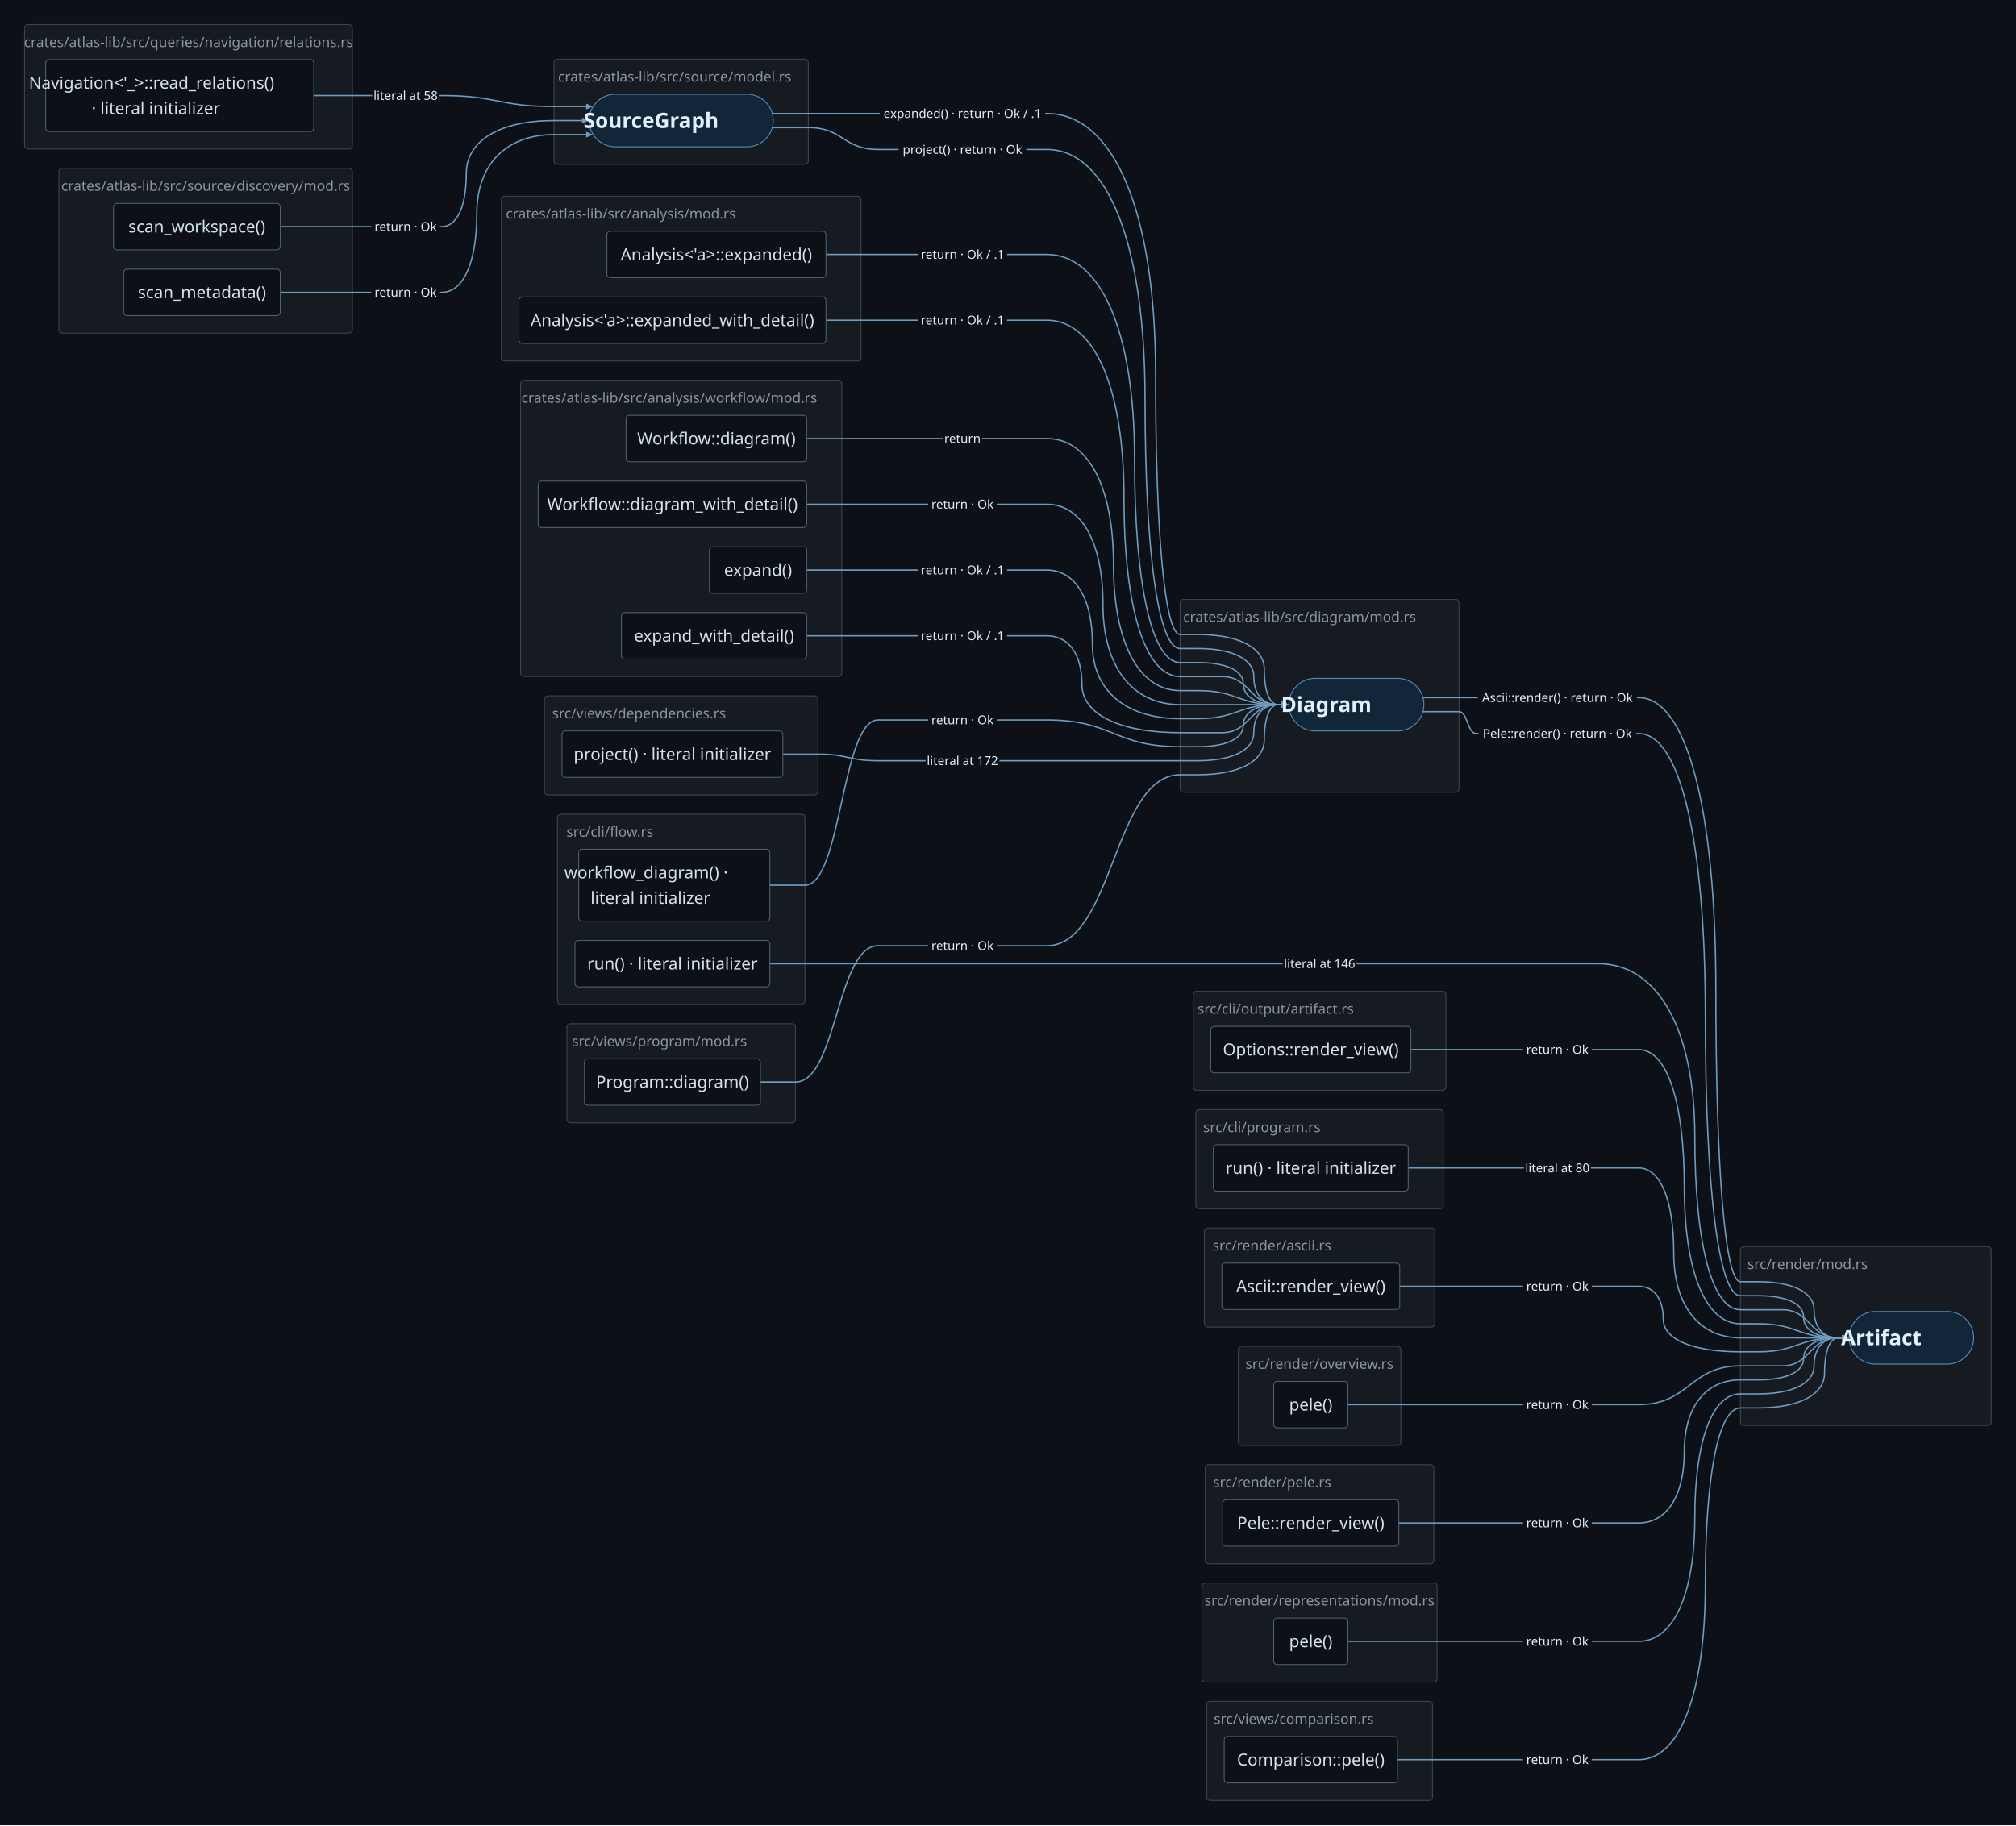
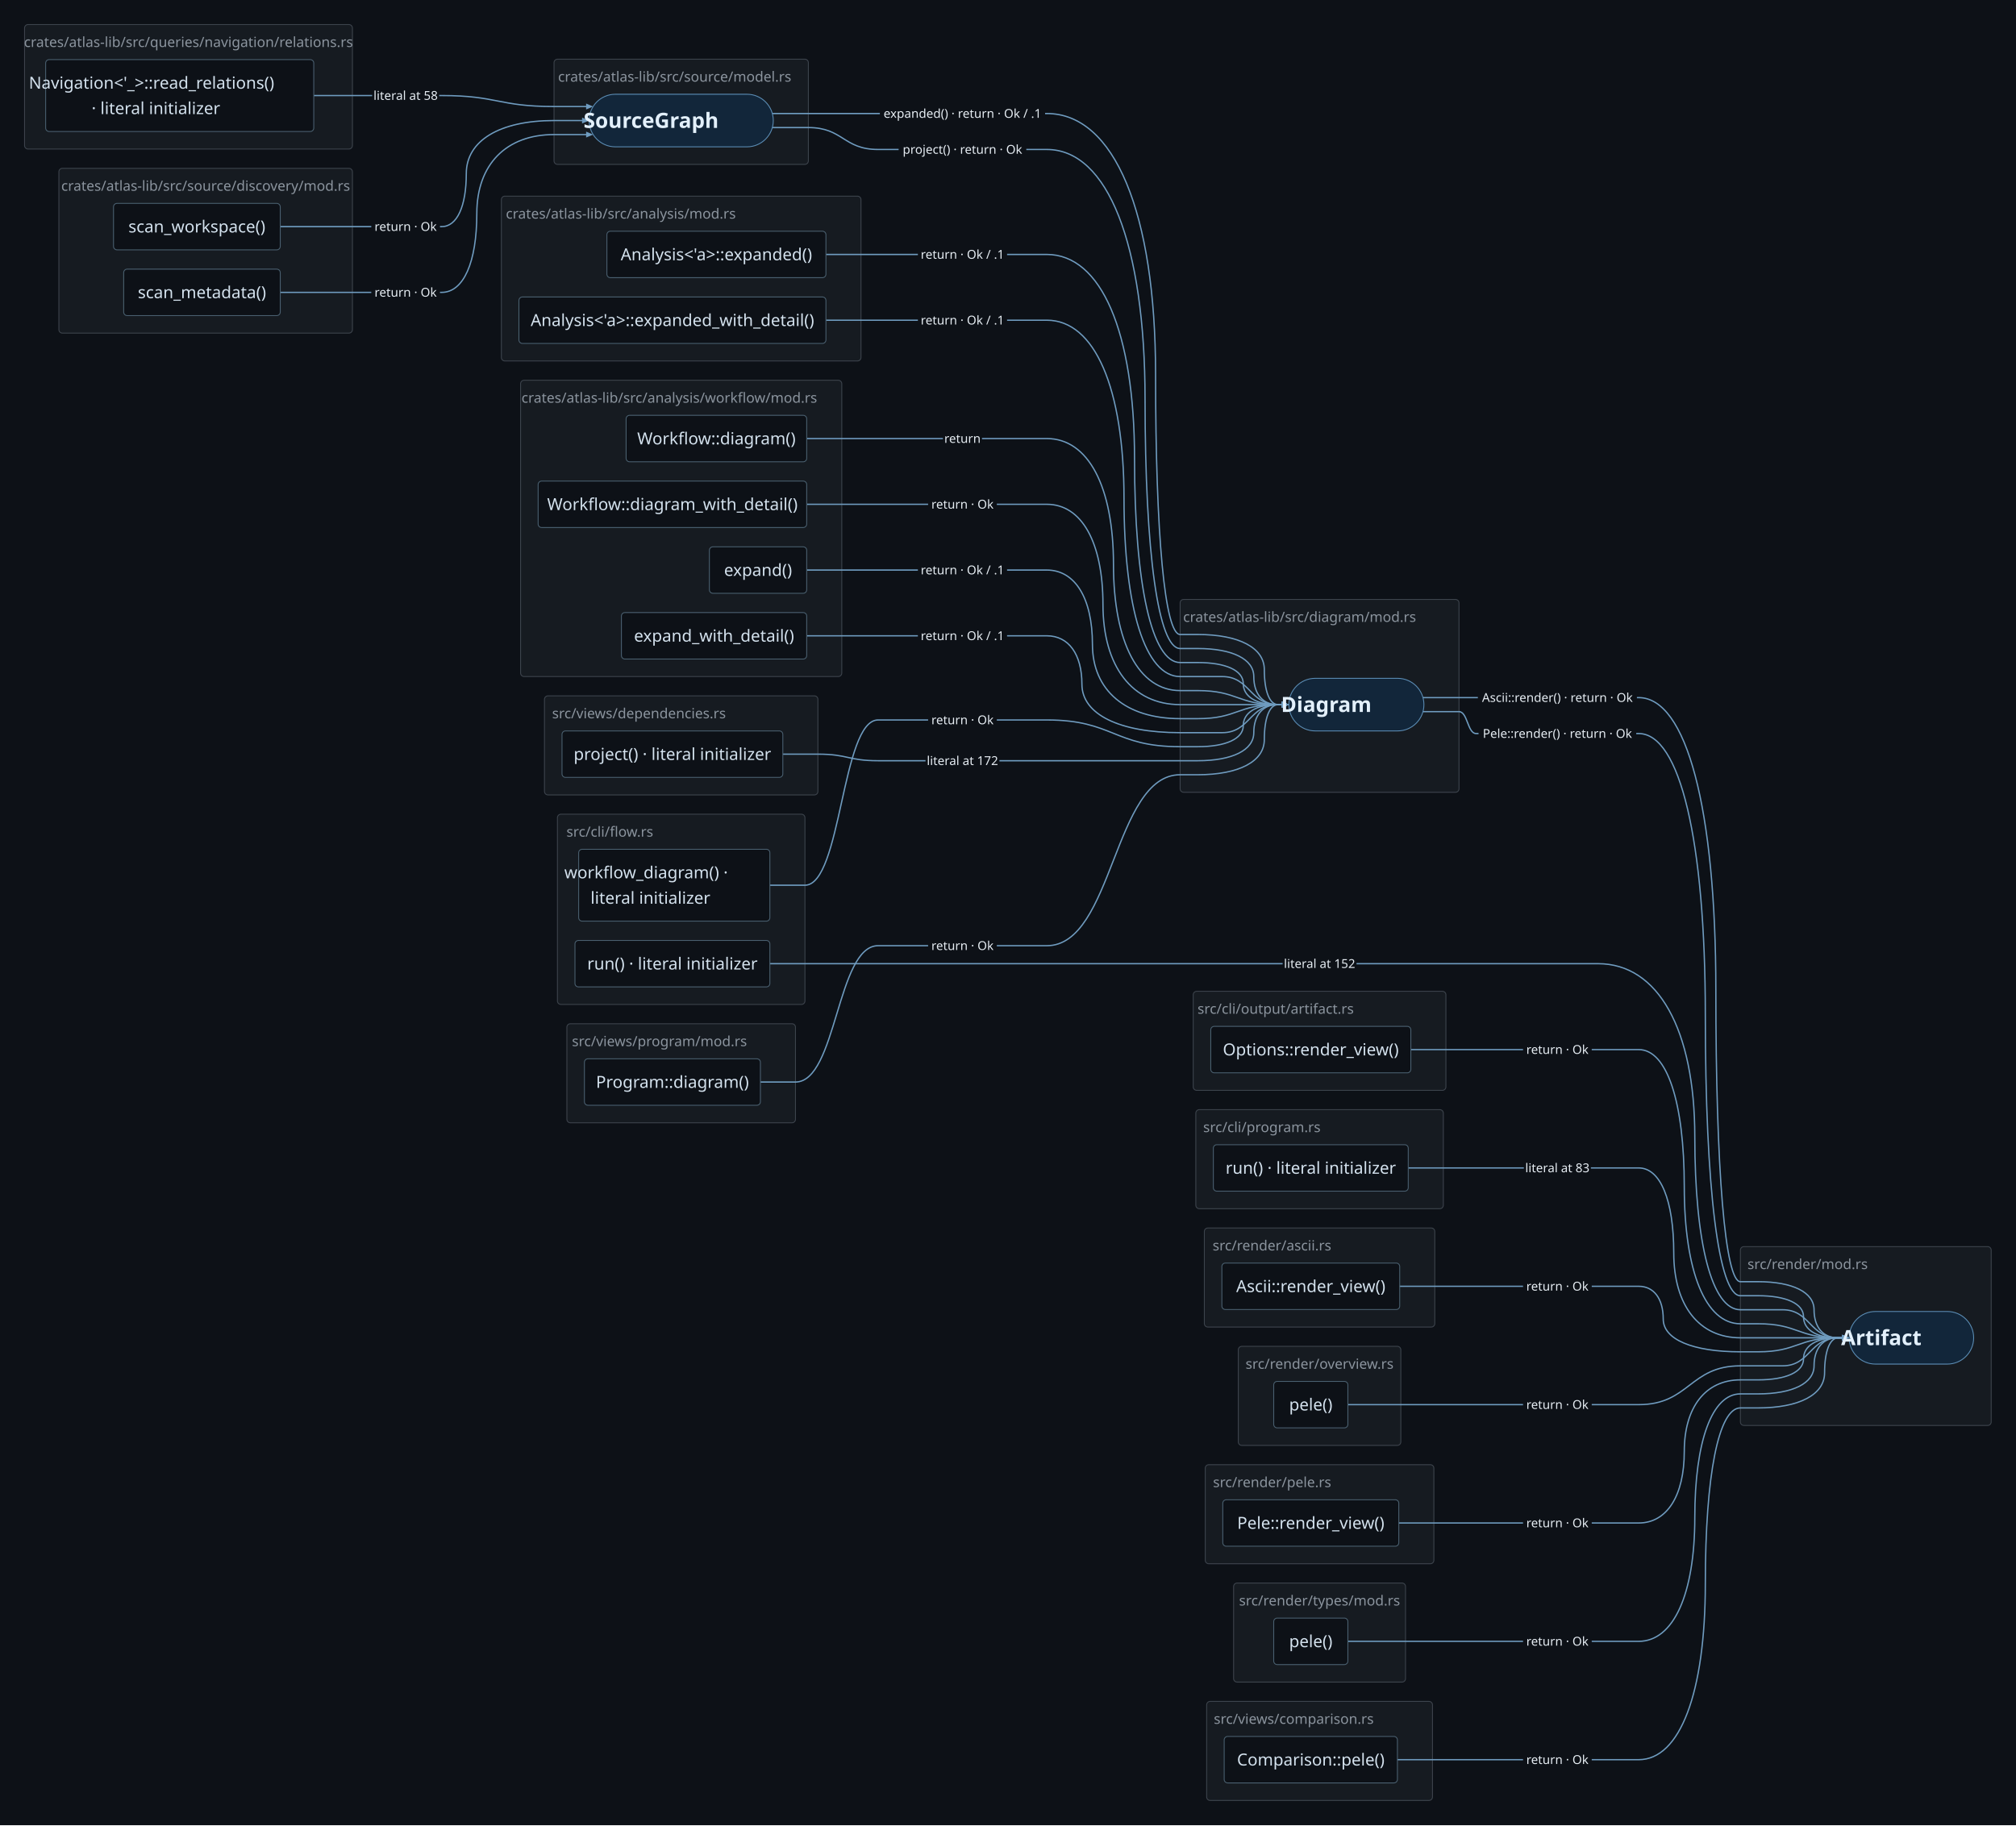
<svg xmlns="http://www.w3.org/2000/svg" viewBox="0 0 2299 2082" width="2299" height="2082" role="img">
  <rect width="100%" height="100%" fill="#0d1117" />
  <g transform="translate(20,20)">
    <svg class="pele pele-flowchart" viewBox="0 0 2259 2042" width="2259" height="2042" style="--_bg:#0d1117;--_fg:#e6edf3;--_m:#8b949e;--_l:#c9d1d9;--_s:#161b22;--_a:#21262d;--_b:#3d444d;--_c:#58a6ff;color:#e6edf3;--_r:4px;--_w:bold;--_fm:monospace;font:16px sans-serif;letter-spacing:normal;word-spacing:normal;text-transform:none;direction:ltr;font-family:sans-serif" fill="#e6edf3" role="graphics-document document" aria-roledescription="flowchart">
      <rect width="100%" height="100%" fill="#0d1117" />
      <g class="pele-clusters">
        <g class="pele-cluster" data-id="af16">
          <rect x="626.46" y="1147.75" width="260.69" height="113" fill="#21262d" fill-opacity="0.5" stroke="#3d444d" style="rx:4px" />
          <text class="pele-cluster-label" fill="#8b949e" x="732.03" y="1173.35" text-anchor="middle">src/views/program/mod.rs</text>
        </g>
        <g class="pele-cluster" data-id="af15">
          <rect x="600.9" y="773.75" width="311.82" height="113" fill="#21262d" fill-opacity="0.5" stroke="#3d444d" style="rx:4px" />
          <text class="pele-cluster-label" fill="#8b949e" x="708.7" y="799.35" text-anchor="middle">src/views/dependencies.rs</text>
        </g>
        <g class="pele-cluster" data-id="af14">
          <rect x="1356.04" y="1920.75" width="257.54" height="113" fill="#21262d" fill-opacity="0.5" stroke="#3d444d" style="rx:4px" />
          <text class="pele-cluster-label" fill="#8b949e" x="1455.38" y="1946.35" text-anchor="middle">src/views/comparison.rs</text>
        </g>
        <g class="pele-cluster" data-id="af13">
-           <rect x="1350.76" y="1785.75" width="268.08" height="113" fill="#21262d" fill-opacity="0.5" stroke="#3d444d" style="rx:4px" />
-           <text class="pele-cluster-label" fill="#8b949e" x="1484.8" y="1811.35" text-anchor="middle">src/render/representations/mod.rs</text>
+           <rect x="1386.78" y="1785.75" width="196.05" height="113" fill="#21262d" fill-opacity="0.5" stroke="#3d444d" style="rx:4px" />
+           <text class="pele-cluster-label" fill="#8b949e" x="1484.8" y="1811.35" text-anchor="middle">src/render/types/mod.rs</text>
        </g>
        <g class="pele-cluster" data-id="af12">
          <rect x="1354.45" y="1650.75" width="260.71" height="113" fill="#21262d" fill-opacity="0.5" stroke="#3d444d" style="rx:4px" />
          <text class="pele-cluster-label" fill="#8b949e" x="1430.69" y="1676.35" text-anchor="middle">src/render/pele.rs</text>
        </g>
        <g class="pele-cluster" data-id="af11">
          <rect x="1392.12" y="1515.75" width="185.36" height="113" fill="#21262d" fill-opacity="0.5" stroke="#3d444d" style="rx:4px" />
          <text class="pele-cluster-label" fill="#8b949e" x="1484.8" y="1541.35" text-anchor="middle">src/render/overview.rs</text>
        </g>
        <g class="pele-cluster" data-id="af10">
          <rect x="1964.71" y="1402" width="286" height="204" fill="#21262d" fill-opacity="0.5" stroke="#3d444d" style="rx:4px" />
          <text class="pele-cluster-label" fill="#8b949e" x="2041.39" y="1427.6" text-anchor="middle">src/render/mod.rs</text>
        </g>
        <g class="pele-cluster" data-id="af9">
          <rect x="1353.4" y="1380.75" width="262.8" height="113" fill="#21262d" fill-opacity="0.5" stroke="#3d444d" style="rx:4px" />
          <text class="pele-cluster-label" fill="#8b949e" x="1430.52" y="1406.35" text-anchor="middle">src/render/ascii.rs</text>
        </g>
        <g class="pele-cluster" data-id="af8">
          <rect x="1343.68" y="1245.75" width="282.26" height="113" fill="#21262d" fill-opacity="0.5" stroke="#3d444d" style="rx:4px" />
          <text class="pele-cluster-label" fill="#8b949e" x="1419.01" y="1271.35" text-anchor="middle">src/cli/program.rs</text>
        </g>
        <g class="pele-cluster" data-id="af7">
          <rect x="1340.72" y="1110.75" width="288.17" height="113" fill="#21262d" fill-opacity="0.5" stroke="#3d444d" style="rx:4px" />
          <text class="pele-cluster-label" fill="#8b949e" x="1434.75" y="1136.35" text-anchor="middle">src/cli/output/artifact.rs</text>
        </g>
        <g class="pele-cluster" data-id="af6">
          <rect x="615.68" y="908.75" width="282.26" height="217" fill="#21262d" fill-opacity="0.5" stroke="#3d444d" style="rx:4px" />
          <text class="pele-cluster-label" fill="#8b949e" x="675.45" y="934.35" text-anchor="middle">src/cli/flow.rs</text>
        </g>
        <g class="pele-cluster" data-id="af5">
          <rect x="611.79" y="47.5" width="290.04" height="120" fill="#21262d" fill-opacity="0.5" stroke="#3d444d" style="rx:4px" />
          <text class="pele-cluster-label" fill="#8b949e" x="749.37" y="73.1" text-anchor="middle">crates/atlas-lib/src/source/model.rs</text>
        </g>
        <g class="pele-cluster" data-id="af4">
          <rect x="47.15" y="172" width="334.74" height="188" fill="#21262d" fill-opacity="0.5" stroke="#3d444d" style="rx:4px" />
          <text class="pele-cluster-label" fill="#8b949e" x="214.52" y="197.6" text-anchor="middle">crates/atlas-lib/src/source/discovery/mod.rs</text>
        </g>
        <g class="pele-cluster" data-id="af3">
          <rect x="8" y="8" width="373.89" height="142" fill="#21262d" fill-opacity="0.5" stroke="#3d444d" style="rx:4px" />
          <text class="pele-cluster-label" fill="#8b949e" x="194.94" y="33.6" text-anchor="middle">crates/atlas-lib/src/queries/navigation/relations.rs</text>
        </g>
        <g class="pele-cluster" data-id="af2">
          <rect x="1325.79" y="663.75" width="318.02" height="220" fill="#21262d" fill-opacity="0.5" stroke="#3d444d" style="rx:4px" />
          <text class="pele-cluster-label" fill="#8b949e" x="1462.04" y="689.35" text-anchor="middle">crates/atlas-lib/src/diagram/mod.rs</text>
        </g>
        <g class="pele-cluster" data-id="af1">
          <rect x="573.67" y="413.75" width="366.28" height="338" fill="#21262d" fill-opacity="0.5" stroke="#3d444d" style="rx:4px" />
          <text class="pele-cluster-label" fill="#8b949e" x="743.25" y="439.35" text-anchor="middle">crates/atlas-lib/src/analysis/workflow/mod.rs</text>
        </g>
        <g class="pele-cluster" data-id="af0">
          <rect x="551.75" y="203.75" width="410.11" height="188" fill="#21262d" fill-opacity="0.5" stroke="#3d444d" style="rx:4px" />
          <text class="pele-cluster-label" fill="#8b949e" x="688" y="229.35" text-anchor="middle">crates/atlas-lib/src/analysis/mod.rs</text>
        </g>
      </g>
      <g class="pele-edges" fill="none" stroke="#c9d1d9" stroke-linecap="round">
        <g class="pele-edge" data-id="L_op0_a1_0" style="stroke:#6f9cc0;stroke-width:1.5px;">
          <path d="M921.86,270.25L1173.79,270.25C1235.79,270.25 1273.79,358.7 1273.79,503C1273.79,647.3 1293.55,735.75 1325.79,735.75L1345.79,735.75C1378.03,735.75 1397.79,744.87 1397.79,759.75C1397.79,774.63 1412.61,783.75 1436.79,783.75L1442.79,783.75" />
          <path class="pele-marker" d="M1449.79,783.75L1441.79,787.11L1441.79,780.39Z" fill="#6f9cc0" stroke="none" />
        </g>
        <g class="pele-edge" data-id="L_op1_a1_0" style="stroke:#6f9cc0;stroke-width:1.5px;">
          <path d="M921.86,345.25L1173.79,345.25C1228.35,345.25 1261.79,422.49 1261.79,548.5C1261.79,674.52 1286.11,751.75 1325.79,751.75L1373.79,751.75C1405.29,751.75 1405.29,783.75 1436.79,783.75L1442.79,783.75" />
          <path class="pele-marker" d="M1449.79,783.75L1441.79,787.11L1441.79,780.39Z" fill="#6f9cc0" stroke="none" />
        </g>
        <g class="pele-edge" data-id="L_op2_a1_0" style="stroke:#6f9cc0;stroke-width:1.5px;">
          <path d="M899.94,480.25L1173.79,480.25C1220.91,480.25 1249.79,534.88 1249.79,624C1249.79,713.13 1278.67,767.75 1325.79,767.75L1345.79,767.75C1391.29,767.75 1391.29,783.75 1436.79,783.75L1442.79,783.75" />
          <path class="pele-marker" d="M1449.79,783.75L1441.79,787.11L1441.79,780.39Z" fill="#6f9cc0" stroke="none" />
        </g>
        <g class="pele-edge" data-id="L_op3_a1_0" style="stroke:#6f9cc0;stroke-width:1.5px;">
          <path d="M899.94,555.25L1173.79,555.25C1213.47,555.25 1237.79,598.67 1237.79,669.5C1237.79,740.34 1271.23,783.75 1325.79,783.75L1442.79,783.75" />
          <path class="pele-marker" d="M1449.79,783.75L1441.79,787.11L1441.79,780.39Z" fill="#6f9cc0" stroke="none" />
        </g>
        <g class="pele-edge" data-id="L_a2_a1_0" style="stroke:#6f9cc0;stroke-width:1.5px;">
          <path d="M860.74,109.5L1173.79,109.5C1250.67,109.5 1297.79,222.41 1297.79,406.63C1297.79,590.84 1308.43,703.75 1325.79,703.75L1345.79,703.75C1392.91,703.75 1421.79,718.95 1421.79,743.75C1421.79,768.55 1427.78,783.75 1437.54,783.75L1442.79,783.75" />
          <path class="pele-marker" d="M1449.79,783.75L1441.79,787.11L1441.79,780.39Z" fill="#6f9cc0" stroke="none" />
        </g>
        <g class="pele-edge" data-id="L_op5_a1_0" style="stroke:#6f9cc0;stroke-width:1.5px;">
          <path d="M899.94,630.25L1173.79,630.25C1206.03,630.25 1225.79,662.46 1225.79,715C1225.79,767.55 1263.79,799.75 1325.79,799.75L1345.79,799.75C1391.29,799.75 1391.29,783.75 1436.79,783.75L1442.79,783.75" />
          <path class="pele-marker" d="M1449.79,783.75L1441.79,787.11L1441.79,780.39Z" fill="#6f9cc0" stroke="none" />
        </g>
        <g class="pele-edge" data-id="L_op6_a1_0" style="stroke:#6f9cc0;stroke-width:1.5px;">
          <path d="M899.94,705.25L1173.79,705.25C1198.59,705.25 1213.79,726.25 1213.79,760.5C1213.79,794.76 1256.35,815.75 1325.79,815.75L1373.79,815.75C1405.29,815.75 1405.29,783.75 1436.79,783.75L1442.79,783.75" />
          <path class="pele-marker" d="M1449.79,783.75L1441.79,787.11L1441.79,780.39Z" fill="#6f9cc0" stroke="none" />
        </g>
        <g class="pele-edge" data-id="L_a2_a1_2" style="stroke:#6f9cc0;stroke-width:1.5px;">
          <path d="M860.74,125.5L901.83,125.5C941.59,125.5 941.59,150.5 981.36,150.5L1173.79,150.5C1243.23,150.5 1285.79,258.66 1285.79,435.13C1285.79,611.59 1300.99,719.75 1325.79,719.75L1345.79,719.75C1385.47,719.75 1409.79,731.91 1409.79,751.75C1409.79,771.59 1420.05,783.75 1436.79,783.75L1442.79,783.75" />
          <path class="pele-marker" d="M1449.79,783.75L1441.79,787.11L1441.79,780.39Z" fill="#6f9cc0" stroke="none" />
        </g>
        <g class="pele-edge" data-id="L_op8_a2_0" style="stroke:#6f9cc0;stroke-width:1.5px;">
          <path d="M337.82,89L483.75,89C547.77,89 547.77,101.5 611.79,101.5L649.41,101.5" />
          <path class="pele-marker" d="M656.41,101.5L648.41,104.86L648.41,98.14Z" fill="#6f9cc0" stroke="none" />
        </g>
        <g class="pele-edge" data-id="L_op9_a2_0" style="stroke:#6f9cc0;stroke-width:1.5px;">
          <path d="M299.59,238.5L483.75,238.5C501.11,238.5 511.75,215.51 511.75,178C511.75,140.49 549.76,117.5 611.79,117.5L644.79,117.5" />
          <path class="pele-marker" d="M651.79,117.5L643.79,120.86L643.79,114.14Z" fill="#6f9cc0" stroke="none" />
        </g>
        <g class="pele-edge" data-id="L_op10_a2_0" style="stroke:#6f9cc0;stroke-width:1.5px;">
          <path d="M299.59,313.5L483.75,313.5C508.55,313.5 523.75,279.3 523.75,223.5C523.75,167.7 557.2,133.5 611.79,133.5L649.41,133.5" />
          <path class="pele-marker" d="M656.41,133.5L648.41,136.86L648.41,130.14Z" fill="#6f9cc0" stroke="none" />
        </g>
        <g class="pele-edge" data-id="L_op11_a1_0" style="stroke:#6f9cc0;stroke-width:1.5px;">
          <path d="M857.93,989.75L897.93,989.75C939.65,989.75 939.65,801.25 981.36,801.25L1173.79,801.25C1249.79,801.25 1249.79,831.75 1325.79,831.75L1345.79,831.75C1378.03,831.75 1397.79,822.63 1397.79,807.75C1397.79,792.87 1412.61,783.75 1436.79,783.75L1442.79,783.75" />
          <path class="pele-marker" d="M1449.79,783.75L1441.79,787.11L1441.79,780.39Z" fill="#6f9cc0" stroke="none" />
        </g>
        <g class="pele-edge" data-id="L_op12_a0_0" style="stroke:#6f9cc0;stroke-width:1.5px;">
          <path d="M857.93,1079.25L1802.36,1079.25C1870.77,1079.25 1912.71,1154.25 1912.71,1276.63C1912.71,1399 1932.47,1474 1964.71,1474L2012.71,1474C2044.21,1474 2044.21,1506 2075.71,1506L2081.71,1506" />
          <path class="pele-marker" d="M2088.71,1506L2080.71,1509.36L2080.71,1502.64Z" fill="#6f9cc0" stroke="none" />
        </g>
        <g class="pele-edge" data-id="L_op13_a0_0" style="stroke:#6f9cc0;stroke-width:1.5px;">
          <path d="M1588.89,1177.25L1848.71,1177.25C1880.95,1177.25 1900.71,1236.67 1900.71,1333.63C1900.71,1430.58 1925.03,1490 1964.71,1490L1984.71,1490C2030.21,1490 2030.21,1506 2075.71,1506L2081.71,1506" />
          <path class="pele-marker" d="M2088.71,1506L2080.71,1509.36L2080.71,1502.64Z" fill="#6f9cc0" stroke="none" />
        </g>
        <g class="pele-edge" data-id="L_op14_a0_0" style="stroke:#6f9cc0;stroke-width:1.5px;">
          <path d="M1585.93,1312.25L1848.71,1312.25C1873.51,1312.25 1888.71,1349.06 1888.71,1409.13C1888.71,1469.19 1917.59,1506 1964.71,1506L2081.71,1506" />
          <path class="pele-marker" d="M2088.71,1506L2080.71,1509.36L2080.71,1502.64Z" fill="#6f9cc0" stroke="none" />
        </g>
        <g class="pele-edge" data-id="L_a1_a0_0" style="stroke:#6f9cc0;stroke-width:1.5px;">
          <path d="M1602.73,775.75L1848.71,775.75C1903.27,775.75 1936.71,902.34 1936.71,1108.88C1936.71,1315.41 1947.35,1442 1964.71,1442L1984.71,1442C2024.39,1442 2048.71,1454.16 2048.71,1474C2048.71,1493.84 2058.97,1506 2075.71,1506L2081.71,1506" />
          <path class="pele-marker" d="M2088.71,1506L2080.71,1509.36L2080.71,1502.64Z" fill="#6f9cc0" stroke="none" />
        </g>
        <g class="pele-edge" data-id="L_op16_a0_0" style="stroke:#6f9cc0;stroke-width:1.5px;">
          <path d="M1576.2,1447.25L1848.71,1447.25C1866.07,1447.25 1876.71,1461.45 1876.71,1484.63C1876.71,1507.8 1910.15,1522 1964.71,1522L1984.71,1522C2030.21,1522 2030.21,1506 2075.71,1506L2081.71,1506" />
          <path class="pele-marker" d="M2088.71,1506L2080.71,1509.36L2080.71,1502.64Z" fill="#6f9cc0" stroke="none" />
        </g>
        <g class="pele-edge" data-id="L_op17_a0_0" style="stroke:#6f9cc0;stroke-width:1.5px;">
          <path d="M1517.09,1582.25L1848.71,1582.25C1906.71,1582.25 1906.71,1538 1964.71,1538L2012.71,1538C2044.21,1538 2044.21,1506 2075.71,1506L2081.71,1506" />
          <path class="pele-marker" d="M2088.71,1506L2080.71,1509.36L2080.71,1502.64Z" fill="#6f9cc0" stroke="none" />
        </g>
        <g class="pele-edge" data-id="L_a1_a0_2" style="stroke:#6f9cc0;stroke-width:1.5px;">
          <path d="M1602.73,791.75L1643.82,791.75C1653.57,791.75 1653.57,816.75 1663.32,816.75L1848.71,816.75C1895.83,816.75 1924.71,938.59 1924.71,1137.38C1924.71,1336.16 1939.91,1458 1964.71,1458L1984.71,1458C2016.95,1458 2036.71,1467.12 2036.71,1482C2036.71,1496.88 2051.53,1506 2075.71,1506L2081.71,1506" />
          <path class="pele-marker" d="M2088.71,1506L2080.71,1509.36L2080.71,1502.64Z" fill="#6f9cc0" stroke="none" />
        </g>
        <g class="pele-edge" data-id="L_op19_a0_0" style="stroke:#6f9cc0;stroke-width:1.5px;">
          <path d="M1575.16,1717.25L1848.71,1717.25C1880.95,1717.25 1900.71,1686.23 1900.71,1635.63C1900.71,1585.02 1925.03,1554 1964.71,1554L1984.71,1554C2016.95,1554 2036.71,1544.88 2036.71,1530C2036.71,1515.12 2051.53,1506 2075.71,1506L2081.71,1506" />
          <path class="pele-marker" d="M2088.71,1506L2080.71,1509.36L2080.71,1502.64Z" fill="#6f9cc0" stroke="none" />
        </g>
        <g class="pele-edge" data-id="L_op20_a0_0" style="stroke:#6f9cc0;stroke-width:1.5px;">
          <path d="M1517.09,1852.25L1848.71,1852.25C1888.39,1852.25 1912.71,1798.62 1912.71,1711.13C1912.71,1623.63 1932.47,1570 1964.71,1570L1984.71,1570C2024.39,1570 2048.71,1557.84 2048.71,1538C2048.71,1518.16 2058.97,1506 2075.71,1506L2081.71,1506" />
          <path class="pele-marker" d="M2088.71,1506L2080.71,1509.36L2080.71,1502.64Z" fill="#6f9cc0" stroke="none" />
        </g>
        <g class="pele-edge" data-id="L_op21_a0_0" style="stroke:#6f9cc0;stroke-width:1.5px;">
          <path d="M1573.57,1987.25L1848.71,1987.25C1895.83,1987.25 1924.71,1911.01 1924.71,1786.63C1924.71,1662.24 1939.91,1586 1964.71,1586L1984.71,1586C2031.83,1586 2060.71,1570.8 2060.71,1546C2060.71,1521.2 2066.69,1506 2076.46,1506L2081.71,1506" />
          <path class="pele-marker" d="M2088.71,1506L2080.71,1509.36L2080.71,1502.64Z" fill="#6f9cc0" stroke="none" />
        </g>
        <g class="pele-edge" data-id="L_op22_a1_0" style="stroke:#6f9cc0;stroke-width:1.5px;">
          <path d="M872.72,840.25L912.72,840.25C947.04,840.25 947.04,847.75 981.36,847.75L1345.79,847.75C1385.47,847.75 1409.79,835.59 1409.79,815.75C1409.79,795.91 1420.05,783.75 1436.79,783.75L1442.79,783.75" />
          <path class="pele-marker" d="M1449.79,783.75L1441.79,787.11L1441.79,780.39Z" fill="#6f9cc0" stroke="none" />
        </g>
        <g class="pele-edge" data-id="L_op23_a1_0" style="stroke:#6f9cc0;stroke-width:1.5px;">
          <path d="M847.15,1214.25L887.15,1214.25C934.26,1214.25 934.26,1058.75 981.36,1058.75L1173.79,1058.75C1249.79,1058.75 1249.79,863.75 1325.79,863.75L1345.79,863.75C1392.91,863.75 1421.79,848.55 1421.79,823.75C1421.79,798.95 1427.78,783.75 1437.54,783.75L1442.79,783.75" />
          <path class="pele-marker" d="M1449.79,783.75L1441.79,787.11L1441.79,780.39Z" fill="#6f9cc0" stroke="none" />
        </g>
      </g>
      <g class="pele-edge-labels" font-size="14">
        <g class="pele-edge-label" data-id="L_op0_a1_0">
          <rect x="1026.72" y="259.75" width="101.72" height="21" rx="3" fill="#0d1117" />
          <text x="1077.58" y="275.15" text-anchor="middle">return · Ok / .1</text>
        </g>
        <g class="pele-edge-label" data-id="L_op1_a1_0">
          <rect x="1026.72" y="334.75" width="101.72" height="21" rx="3" fill="#0d1117" />
          <text x="1077.58" y="350.15" text-anchor="middle">return · Ok / .1</text>
        </g>
        <g class="pele-edge-label" data-id="L_op2_a1_0">
          <rect x="1055.29" y="469.75" width="44.57" height="21" rx="3" fill="#0d1117" />
          <text x="1077.58" y="485.15" text-anchor="middle">return</text>
        </g>
        <g class="pele-edge-label" data-id="L_op3_a1_0">
          <rect x="1038.39" y="544.75" width="78.36" height="21" rx="3" fill="#0d1117" />
          <text x="1077.58" y="560.15" text-anchor="middle">return · Ok</text>
        </g>
        <g class="pele-edge-label" data-id="L_a2_a1_0">
          <rect x="983.36" y="99" width="188.43" height="21" rx="3" fill="#0d1117" />
          <text x="1077.58" y="114.4" text-anchor="middle">expanded() · return · Ok / .1</text>
        </g>
        <g class="pele-edge-label" data-id="L_op5_a1_0">
          <rect x="1026.72" y="619.75" width="101.72" height="21" rx="3" fill="#0d1117" />
          <text x="1077.58" y="635.15" text-anchor="middle">return · Ok / .1</text>
        </g>
        <g class="pele-edge-label" data-id="L_op6_a1_0">
          <rect x="1026.72" y="694.75" width="101.72" height="21" rx="3" fill="#0d1117" />
          <text x="1077.58" y="710.15" text-anchor="middle">return · Ok / .1</text>
        </g>
        <g class="pele-edge-label" data-id="L_a2_a1_2">
          <rect x="1004.77" y="140" width="145.61" height="21" rx="3" fill="#0d1117" />
          <text x="1077.58" y="155.4" text-anchor="middle">project() · return · Ok</text>
        </g>
        <g class="pele-edge-label" data-id="L_op8_a2_0">
          <rect x="404.33" y="78.5" width="76.47" height="21" rx="3" fill="#0d1117" />
          <text x="442.57" y="93.9" text-anchor="middle">literal at 58</text>
        </g>
        <g class="pele-edge-label" data-id="L_op9_a2_0">
          <rect x="403.39" y="228" width="78.36" height="21" rx="3" fill="#0d1117" />
          <text x="442.57" y="243.4" text-anchor="middle">return · Ok</text>
        </g>
        <g class="pele-edge-label" data-id="L_op10_a2_0">
          <rect x="403.39" y="303" width="78.36" height="21" rx="3" fill="#0d1117" />
          <text x="442.57" y="318.4" text-anchor="middle">return · Ok</text>
        </g>
        <g class="pele-edge-label" data-id="L_op11_a1_0">
          <rect x="1038.39" y="790.75" width="78.36" height="21" rx="3" fill="#0d1117" />
          <text x="1077.58" y="806.15" text-anchor="middle">return · Ok</text>
        </g>
        <g class="pele-edge-label" data-id="L_op12_a0_0">
          <rect x="1442.68" y="1068.75" width="84.26" height="21" rx="3" fill="#0d1117" />
-           <text x="1484.8" y="1084.15" text-anchor="middle">literal at 146</text>
+           <text x="1484.8" y="1084.15" text-anchor="middle">literal at 152</text>
        </g>
        <g class="pele-edge-label" data-id="L_op13_a0_0">
          <rect x="1716.83" y="1166.75" width="78.36" height="21" rx="3" fill="#0d1117" />
          <text x="1756.01" y="1182.15" text-anchor="middle">return · Ok</text>
        </g>
        <g class="pele-edge-label" data-id="L_op14_a0_0">
          <rect x="1717.77" y="1301.75" width="76.47" height="21" rx="3" fill="#0d1117" />
-           <text x="1756.01" y="1317.15" text-anchor="middle">literal at 80</text>
+           <text x="1756.01" y="1317.15" text-anchor="middle">literal at 83</text>
        </g>
        <g class="pele-edge-label" data-id="L_a1_a0_0">
          <rect x="1665.32" y="765.25" width="181.39" height="21" rx="3" fill="#0d1117" />
          <text x="1756.01" y="780.65" text-anchor="middle">Ascii::render() · return · Ok</text>
        </g>
        <g class="pele-edge-label" data-id="L_op16_a0_0">
          <rect x="1716.83" y="1436.75" width="78.36" height="21" rx="3" fill="#0d1117" />
          <text x="1756.01" y="1452.15" text-anchor="middle">return · Ok</text>
        </g>
        <g class="pele-edge-label" data-id="L_op17_a0_0">
          <rect x="1716.83" y="1571.75" width="78.36" height="21" rx="3" fill="#0d1117" />
          <text x="1756.01" y="1587.15" text-anchor="middle">return · Ok</text>
        </g>
        <g class="pele-edge-label" data-id="L_a1_a0_2">
          <rect x="1666.09" y="806.25" width="179.85" height="21" rx="3" fill="#0d1117" />
          <text x="1756.01" y="821.65" text-anchor="middle">Pele::render() · return · Ok</text>
        </g>
        <g class="pele-edge-label" data-id="L_op19_a0_0">
          <rect x="1716.83" y="1706.75" width="78.36" height="21" rx="3" fill="#0d1117" />
          <text x="1756.01" y="1722.15" text-anchor="middle">return · Ok</text>
        </g>
        <g class="pele-edge-label" data-id="L_op20_a0_0">
          <rect x="1716.83" y="1841.75" width="78.36" height="21" rx="3" fill="#0d1117" />
          <text x="1756.01" y="1857.15" text-anchor="middle">return · Ok</text>
        </g>
        <g class="pele-edge-label" data-id="L_op21_a0_0">
          <rect x="1716.83" y="1976.75" width="78.36" height="21" rx="3" fill="#0d1117" />
          <text x="1756.01" y="1992.15" text-anchor="middle">return · Ok</text>
        </g>
        <g class="pele-edge-label" data-id="L_op22_a1_0">
          <rect x="1035.45" y="837.25" width="84.26" height="21" rx="3" fill="#0d1117" />
          <text x="1077.58" y="852.65" text-anchor="middle">literal at 172</text>
        </g>
        <g class="pele-edge-label" data-id="L_op23_a1_0">
          <rect x="1038.39" y="1048.25" width="78.36" height="21" rx="3" fill="#0d1117" />
          <text x="1077.58" y="1063.65" text-anchor="middle">return · Ok</text>
        </g>
      </g>
      <g class="pele-nodes">
        <g class="pele-node pele-shape-rect operation" data-id="op0" transform="translate(796.97,270.25)">
          <rect x="-124.89" y="-26.5" width="249.79" height="53" fill="#161b22" stroke="#3d444d" style="rx:4px;fill:#0d1117;stroke:#4a6070;" />
          <text class="pele-label" style="fill:#d4e2ee;font-size:19px;" x="0" y="6.65" text-anchor="middle">Analysis&lt;'a&gt;::expanded()</text>
        </g>
        <g class="pele-node pele-shape-rect operation" data-id="op1" transform="translate(746.81,345.25)">
          <rect x="-175.05" y="-26.5" width="350.11" height="53" fill="#161b22" stroke="#3d444d" style="rx:4px;fill:#0d1117;stroke:#4a6070;" />
          <text class="pele-label" style="fill:#d4e2ee;font-size:19px;" x="0" y="6.65" text-anchor="middle">Analysis&lt;'a&gt;::expanded_with_detail()</text>
        </g>
        <g class="pele-node pele-shape-rect operation" data-id="op2" transform="translate(796.97,480.25)">
          <rect x="-102.98" y="-26.5" width="205.96" height="53" fill="#161b22" stroke="#3d444d" style="rx:4px;fill:#0d1117;stroke:#4a6070;" />
          <text class="pele-label" style="fill:#d4e2ee;font-size:19px;" x="0" y="6.65" text-anchor="middle">Workflow::diagram()</text>
        </g>
        <g class="pele-node pele-shape-rect operation" data-id="op3" transform="translate(746.81,555.25)">
          <rect x="-153.14" y="-26.5" width="306.27" height="53" fill="#161b22" stroke="#3d444d" style="rx:4px;fill:#0d1117;stroke:#4a6070;" />
          <text class="pele-label" style="fill:#d4e2ee;font-size:19px;" x="0" y="6.65" text-anchor="middle">Workflow::diagram_with_detail()</text>
        </g>
        <g class="pele-node pele-shape-rect operation" data-id="op5" transform="translate(844.46,630.25)">
          <rect x="-55.49" y="-26.5" width="110.97" height="53" fill="#161b22" stroke="#3d444d" style="rx:4px;fill:#0d1117;stroke:#4a6070;" />
          <text class="pele-label" style="fill:#d4e2ee;font-size:19px;" x="0" y="6.65" text-anchor="middle">expand()</text>
        </g>
        <g class="pele-node pele-shape-rect operation" data-id="op6" transform="translate(794.3,705.25)">
          <rect x="-105.65" y="-26.5" width="211.29" height="53" fill="#161b22" stroke="#3d444d" style="rx:4px;fill:#0d1117;stroke:#4a6070;" />
          <text class="pele-label" style="fill:#d4e2ee;font-size:19px;" x="0" y="6.65" text-anchor="middle">expand_with_detail()</text>
        </g>
        <g class="pele-node pele-shape-stadium object" data-id="a1" transform="translate(1526.8,783.75)">
          <rect x="-77.01" y="-30" width="154.02" height="60" rx="30" fill="#161b22" stroke="#3d444d" style="fill:#12263a;stroke:#5b8db5;" />
          <text class="pele-label" style="fill:#e3f0fb;font-size:24px;font-weight:bold;" font-weight="bold" text-anchor="middle" xml:space="preserve">
            <tspan x="0" y="8.4">Diagram</tspan>
          </text>
        </g>
        <g class="pele-node pele-shape-rect operation" data-id="op8" transform="translate(184.94,89)">
          <rect x="-152.87" y="-41" width="305.74" height="82" fill="#161b22" stroke="#3d444d" style="rx:4px;fill:#0d1117;stroke:#4a6070;" />
          <text class="pele-label" style="fill:#d4e2ee;font-size:19px;" text-anchor="middle" xml:space="preserve">
            <tspan x="0" y="-7.85">Navigation&lt;'_&gt;::read_relations()</tspan>
            <tspan x="0" y="21.15">· literal initializer</tspan>
          </text>
        </g>
        <g class="pele-node pele-shape-rect operation" data-id="op9" transform="translate(204.52,238.5)">
          <rect x="-95.07" y="-26.5" width="190.15" height="53" fill="#161b22" stroke="#3d444d" style="rx:4px;fill:#0d1117;stroke:#4a6070;" />
          <text class="pele-label" style="fill:#d4e2ee;font-size:19px;" x="0" y="6.65" text-anchor="middle">scan_workspace()</text>
        </g>
        <g class="pele-node pele-shape-rect operation" data-id="op10" transform="translate(210.32,313.5)">
          <rect x="-89.28" y="-26.5" width="178.56" height="53" fill="#161b22" stroke="#3d444d" style="rx:4px;fill:#0d1117;stroke:#4a6070;" />
          <text class="pele-label" style="fill:#d4e2ee;font-size:19px;" x="0" y="6.65" text-anchor="middle">scan_metadata()</text>
        </g>
        <g class="pele-node pele-shape-stadium object" data-id="a2" transform="translate(756.81,117.5)">
          <rect x="-105.02" y="-30" width="210.04" height="60" rx="30" fill="#161b22" stroke="#3d444d" style="fill:#12263a;stroke:#5b8db5;" />
          <text class="pele-label" style="fill:#e3f0fb;font-size:24px;font-weight:bold;" font-weight="bold" text-anchor="middle" xml:space="preserve">
            <tspan x="0" y="8.4">SourceGraph</tspan>
          </text>
        </g>
        <g class="pele-node pele-shape-rect operation" data-id="op11" transform="translate(748.92,989.75)">
          <rect x="-109.02" y="-41" width="218.04" height="82" fill="#161b22" stroke="#3d444d" style="rx:4px;fill:#0d1117;stroke:#4a6070;" />
          <text class="pele-label" style="fill:#d4e2ee;font-size:19px;" text-anchor="middle" xml:space="preserve">
            <tspan x="0" y="-7.85">workflow_diagram() ·</tspan>
            <tspan x="0" y="21.15">literal initializer</tspan>
          </text>
        </g>
        <g class="pele-node pele-shape-rect operation" data-id="op12" transform="translate(746.81,1079.25)">
          <rect x="-111.13" y="-26.5" width="222.26" height="53" fill="#161b22" stroke="#3d444d" style="rx:4px;fill:#0d1117;stroke:#4a6070;" />
          <text class="pele-label" style="fill:#d4e2ee;font-size:19px;" x="0" y="6.65" text-anchor="middle">run() · literal initializer</text>
        </g>
        <g class="pele-node pele-shape-rect operation" data-id="op13" transform="translate(1474.8,1177.25)">
          <rect x="-114.08" y="-26.5" width="228.17" height="53" fill="#161b22" stroke="#3d444d" style="rx:4px;fill:#0d1117;stroke:#4a6070;" />
          <text class="pele-label" style="fill:#d4e2ee;font-size:19px;" x="0" y="6.65" text-anchor="middle">Options::render_view()</text>
        </g>
        <g class="pele-node pele-shape-rect operation" data-id="op14" transform="translate(1474.8,1312.25)">
          <rect x="-111.13" y="-26.5" width="222.26" height="53" fill="#161b22" stroke="#3d444d" style="rx:4px;fill:#0d1117;stroke:#4a6070;" />
          <text class="pele-label" style="fill:#d4e2ee;font-size:19px;" x="0" y="6.65" text-anchor="middle">run() · literal initializer</text>
        </g>
        <g class="pele-node pele-shape-rect operation" data-id="op16" transform="translate(1474.8,1447.25)">
          <rect x="-101.4" y="-26.5" width="202.8" height="53" fill="#161b22" stroke="#3d444d" style="rx:4px;fill:#0d1117;stroke:#4a6070;" />
          <text class="pele-label" style="fill:#d4e2ee;font-size:19px;" x="0" y="6.65" text-anchor="middle">Ascii::render_view()</text>
        </g>
        <g class="pele-node pele-shape-stadium object" data-id="a0" transform="translate(2159.71,1506)">
          <rect x="-71" y="-30" width="142" height="60" rx="30" fill="#161b22" stroke="#3d444d" style="fill:#12263a;stroke:#5b8db5;" />
          <text class="pele-label" style="fill:#e3f0fb;font-size:24px;font-weight:bold;" font-weight="bold" text-anchor="middle" xml:space="preserve">
            <tspan x="0" y="8.4">Artifact</tspan>
          </text>
        </g>
        <g class="pele-node pele-shape-rect operation" data-id="op17" transform="translate(1474.8,1582.25)">
          <rect x="-42.28" y="-26.5" width="84.56" height="53" fill="#161b22" stroke="#3d444d" style="rx:4px;fill:#0d1117;stroke:#4a6070;" />
          <text class="pele-label" style="fill:#d4e2ee;font-size:19px;" x="0" y="6.65" text-anchor="middle">pele()</text>
        </g>
        <g class="pele-node pele-shape-rect operation" data-id="op19" transform="translate(1474.8,1717.25)">
          <rect x="-100.36" y="-26.5" width="200.71" height="53" fill="#161b22" stroke="#3d444d" style="rx:4px;fill:#0d1117;stroke:#4a6070;" />
          <text class="pele-label" style="fill:#d4e2ee;font-size:19px;" x="0" y="6.65" text-anchor="middle">Pele::render_view()</text>
        </g>
        <g class="pele-node pele-shape-rect operation" data-id="op20" transform="translate(1474.8,1852.25)">
          <rect x="-42.28" y="-26.5" width="84.56" height="53" fill="#161b22" stroke="#3d444d" style="rx:4px;fill:#0d1117;stroke:#4a6070;" />
          <text class="pele-label" style="fill:#d4e2ee;font-size:19px;" x="0" y="6.65" text-anchor="middle">pele()</text>
        </g>
        <g class="pele-node pele-shape-rect operation" data-id="op21" transform="translate(1474.8,1987.25)">
          <rect x="-98.77" y="-26.5" width="197.54" height="53" fill="#161b22" stroke="#3d444d" style="rx:4px;fill:#0d1117;stroke:#4a6070;" />
          <text class="pele-label" style="fill:#d4e2ee;font-size:19px;" x="0" y="6.65" text-anchor="middle">Comparison::pele()</text>
        </g>
        <g class="pele-node pele-shape-rect operation" data-id="op22" transform="translate(746.81,840.25)">
          <rect x="-125.91" y="-26.5" width="251.82" height="53" fill="#161b22" stroke="#3d444d" style="rx:4px;fill:#0d1117;stroke:#4a6070;" />
          <text class="pele-label" style="fill:#d4e2ee;font-size:19px;" x="0" y="6.65" text-anchor="middle">project() · literal initializer</text>
        </g>
        <g class="pele-node pele-shape-rect operation" data-id="op23" transform="translate(746.81,1214.25)">
          <rect x="-100.35" y="-26.5" width="200.69" height="53" fill="#161b22" stroke="#3d444d" style="rx:4px;fill:#0d1117;stroke:#4a6070;" />
          <text class="pele-label" style="fill:#d4e2ee;font-size:19px;" x="0" y="6.65" text-anchor="middle">Program::diagram()</text>
        </g>
      </g>
    </svg>
  </g>
</svg>
